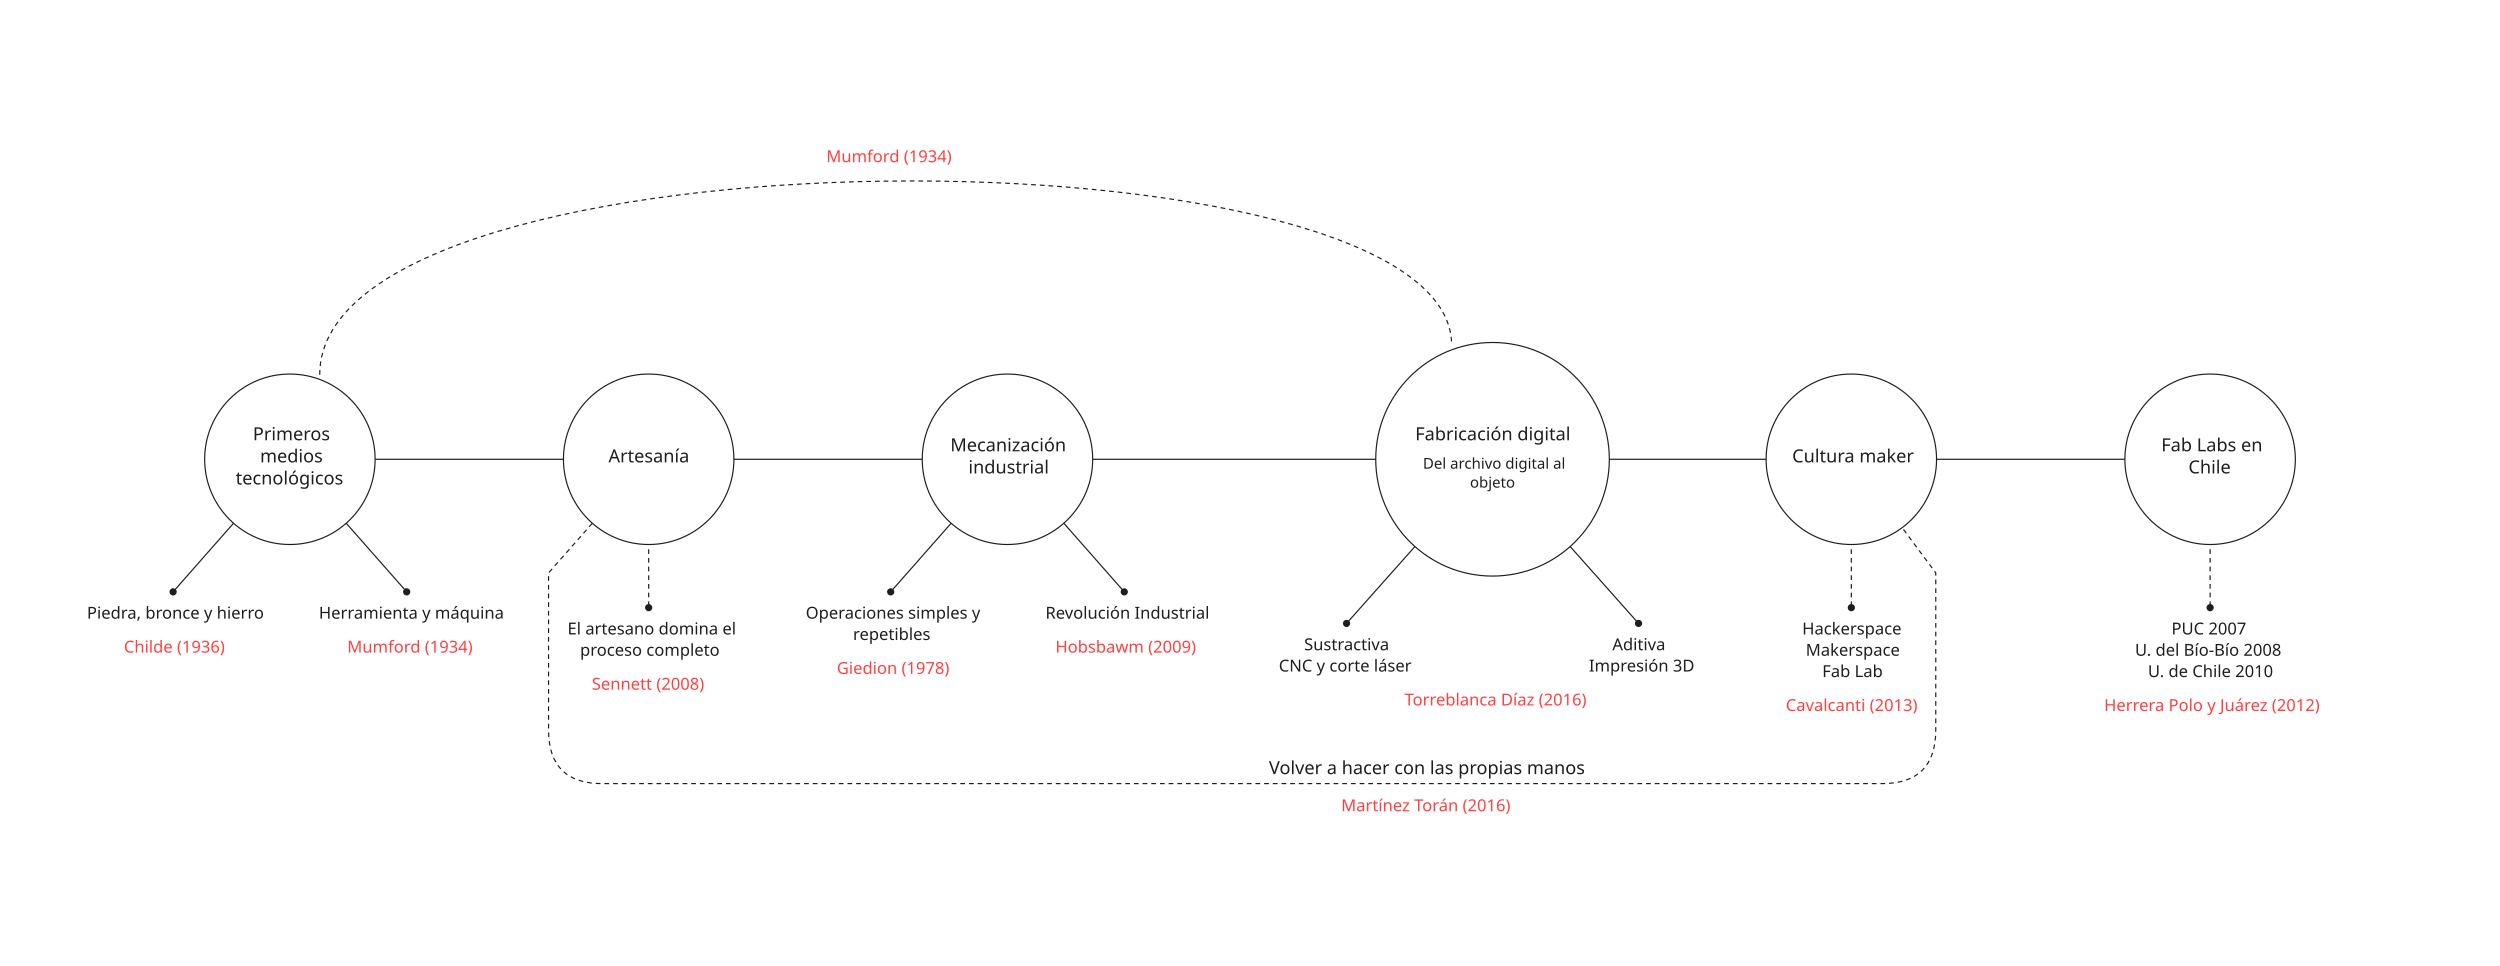
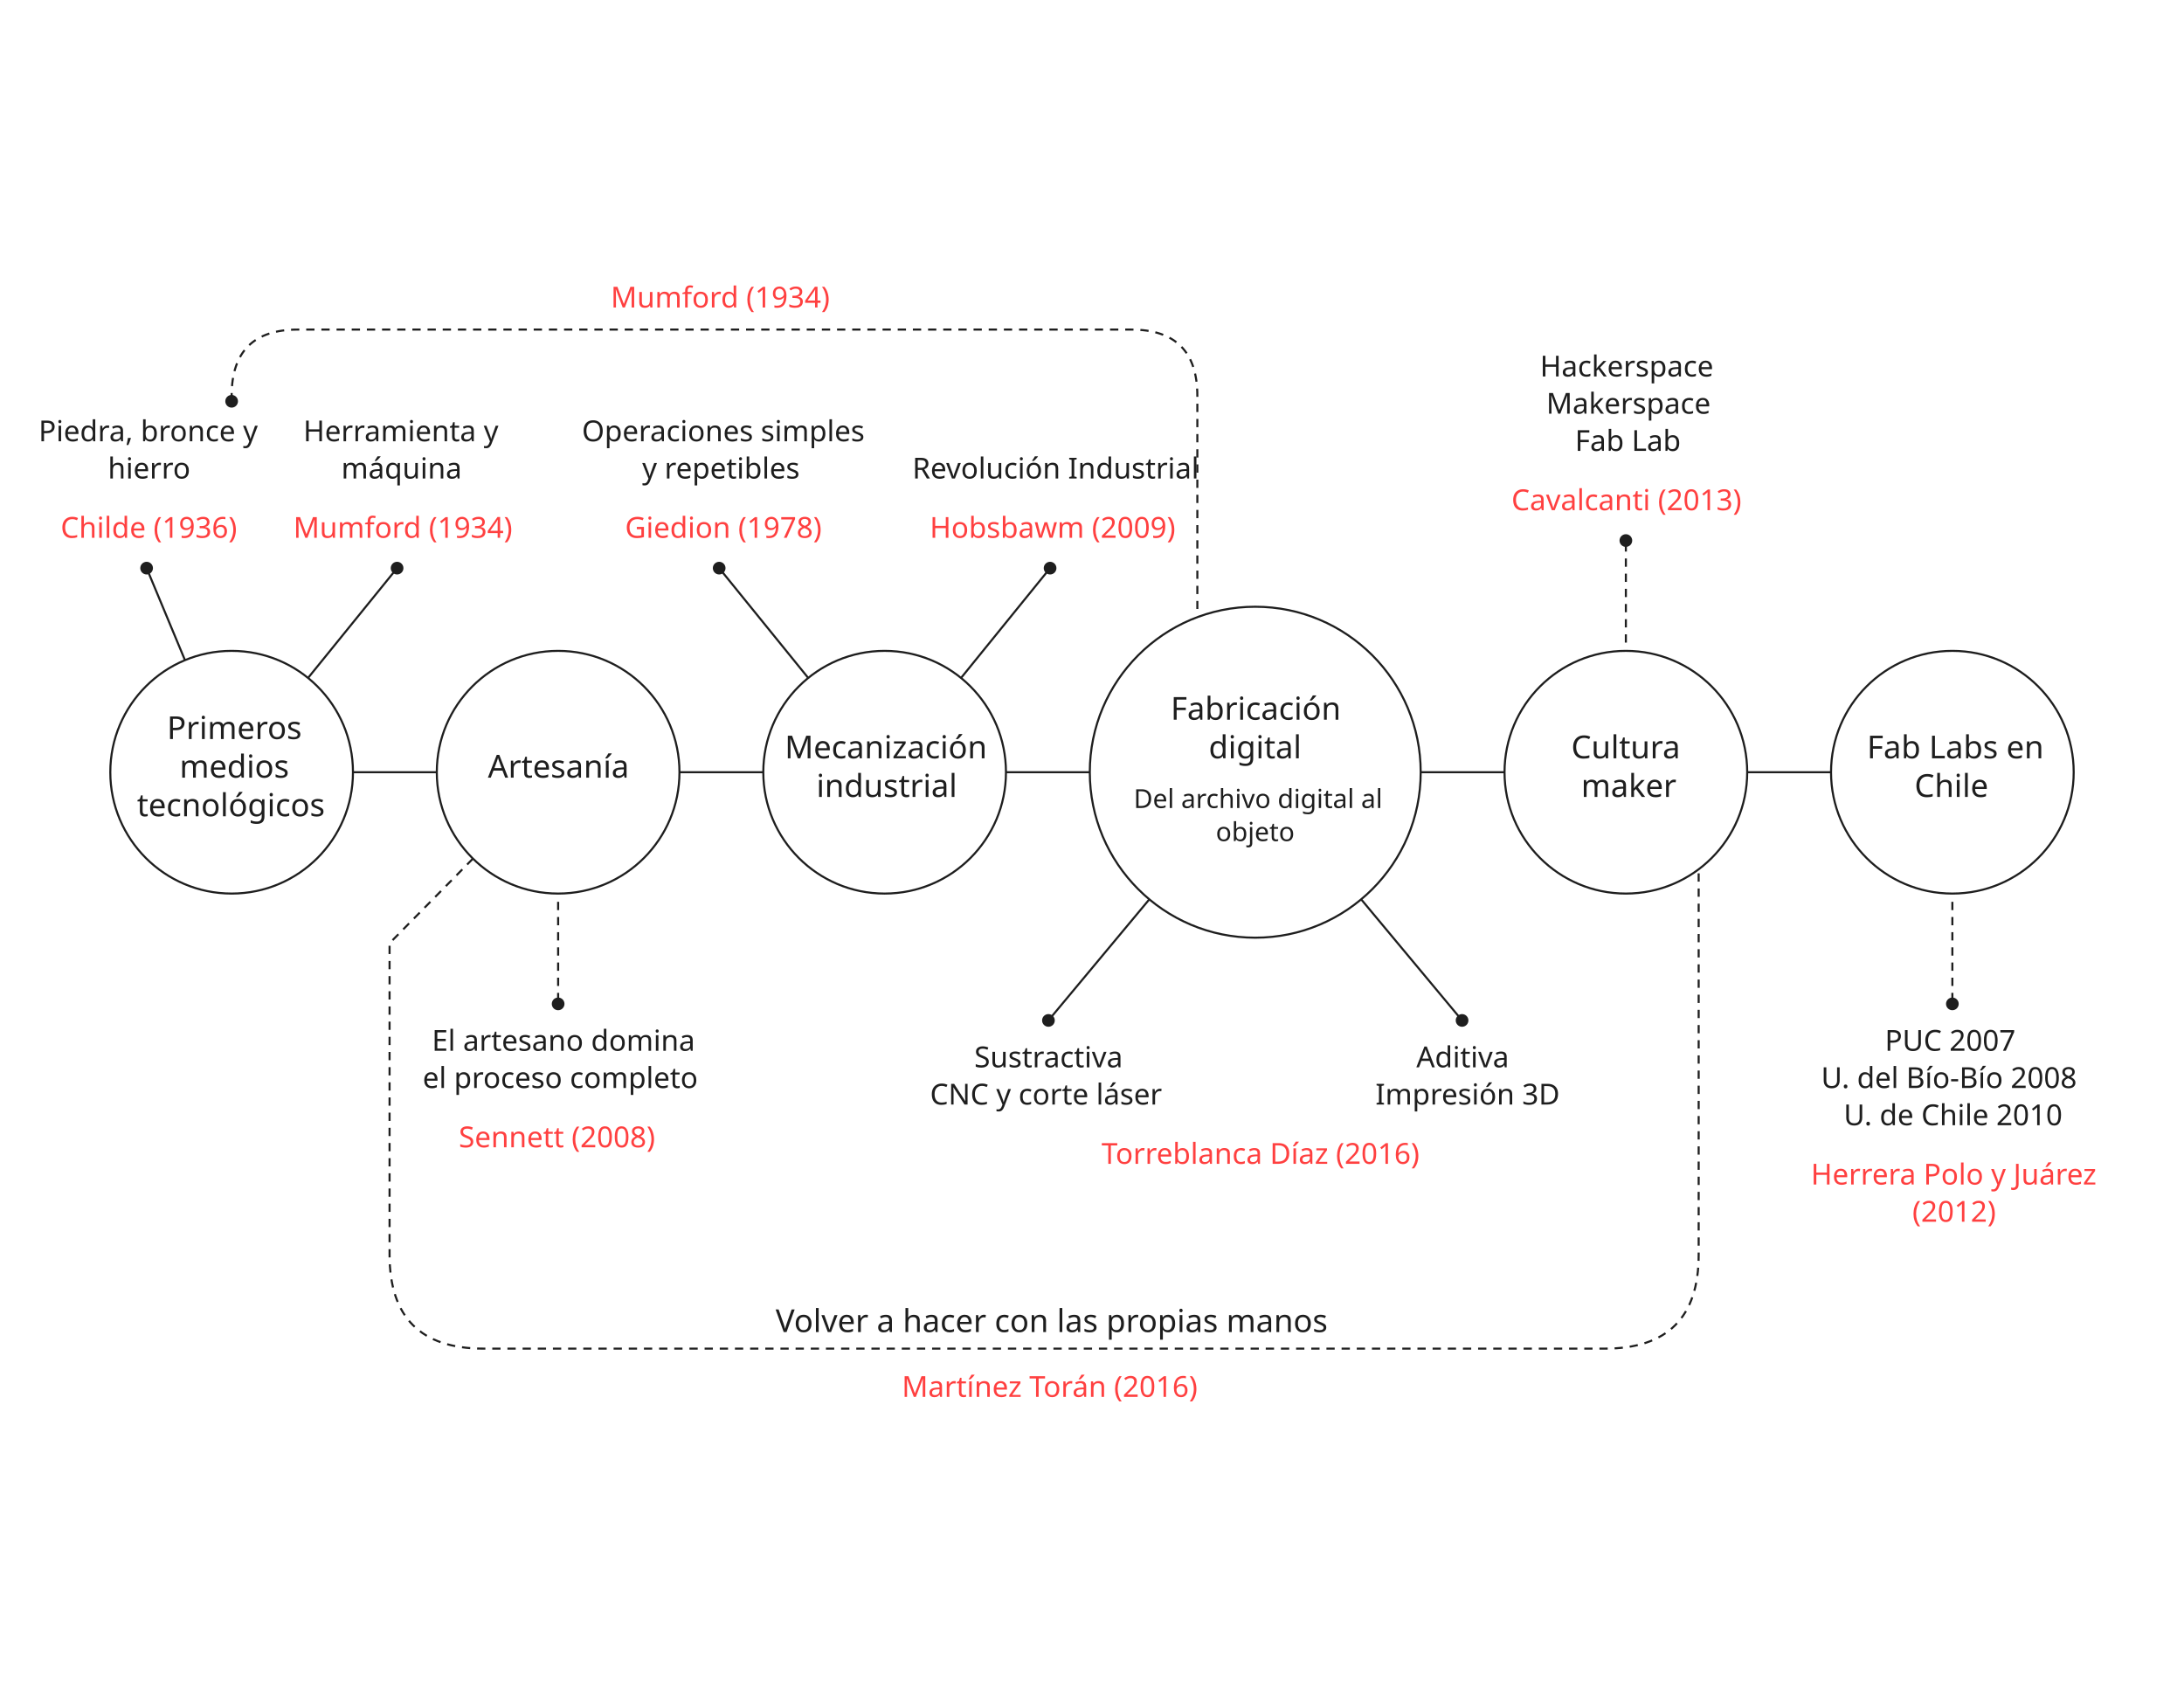
- <svg xmlns="http://www.w3.org/2000/svg" width="1584" height="612" viewBox="0 0 1584 612">
-   <g id="contenido" transform="translate(0 29)">
+ <svg xmlns="http://www.w3.org/2000/svg" width="792" height="612" viewBox="0 0 792 612">
+   <g id="contenido" transform="translate(0 -26)">
    <g id="eje">
-       <line x1="237.67" y1="262" x2="357" y2="262" fill="none" stroke="#1E1E1E" stroke-width="0.75" />
-       <line x1="465" y1="262" x2="584.33" y2="262" fill="none" stroke="#1E1E1E" stroke-width="0.75" />
-       <line x1="692.33" y1="262" x2="871.67" y2="262" fill="none" stroke="#1E1E1E" stroke-width="0.75" />
-       <line x1="1019.67" y1="262" x2="1119" y2="262" fill="none" stroke="#1E1E1E" stroke-width="0.75" />
-       <line x1="1227" y1="262" x2="1346.33" y2="262" fill="none" stroke="#1E1E1E" stroke-width="0.75" />
+       <line x1="128" y1="306" x2="158.4" y2="306" fill="none" stroke="#1E1E1E" stroke-width="0.75" />
+       <line x1="246.4" y1="306" x2="276.8" y2="306" fill="none" stroke="#1E1E1E" stroke-width="0.75" />
+       <line x1="364.8" y1="306" x2="395.2" y2="306" fill="none" stroke="#1E1E1E" stroke-width="0.75" />
+       <line x1="515.2" y1="306" x2="545.6" y2="306" fill="none" stroke="#1E1E1E" stroke-width="0.75" />
+       <line x1="633.6" y1="306" x2="664" y2="306" fill="none" stroke="#1E1E1E" stroke-width="0.75" />
    </g>
    <g id="nodo-1">
-       <circle cx="183.67" cy="262" r="54" fill="none" stroke="#1E1E1E" stroke-width="0.75" />
-       <text x="160.22" y="249.97" font-family="NeutrifStudio-SemiBold" font-size="11.5" fill="#1E1E1E">Primeros</text>
-       <text x="164.77" y="263.97" font-family="NeutrifStudio-SemiBold" font-size="11.5" fill="#1E1E1E">medios</text>
-       <text x="149.33" y="277.97" font-family="NeutrifStudio-SemiBold" font-size="11.5" fill="#1E1E1E">tecnológicos</text>
-       <line x1="147.97" y1="302.52" x2="109.67" y2="346" fill="none" stroke="#1E1E1E" stroke-width="0.75" />
-       <circle cx="109.67" cy="346" r="2.3" fill="#1E1E1E" />
-       <text x="55.09" y="363" font-family="NeutrifStudio-Regular" font-size="10.5" fill="#1E1E1E">Piedra, bronce y hierro</text>
-       <text x="78.47" y="384.5" font-family="NeutrifStudio-Regular" font-size="10.5" fill="#FF4040">Childe (1936)</text>
-       <line x1="219.36" y1="302.52" x2="257.67" y2="346" fill="none" stroke="#1E1E1E" stroke-width="0.75" />
-       <circle cx="257.67" cy="346" r="2.3" fill="#1E1E1E" />
-       <text x="202.05" y="363" font-family="NeutrifStudio-Regular" font-size="10.5" fill="#1E1E1E">Herramienta y máquina</text>
-       <text x="220.04" y="384.5" font-family="NeutrifStudio-Regular" font-size="10.5" fill="#FF4040">Mumford (1934)</text>
+       <circle cx="84" cy="306" r="44" fill="none" stroke="#1E1E1E" stroke-width="0.75" />
+       <text x="60.55" y="293.97" font-family="NeutrifStudio-SemiBold" font-size="11.5" fill="#1E1E1E">Primeros</text>
+       <text x="65.1" y="307.97" font-family="NeutrifStudio-SemiBold" font-size="11.5" fill="#1E1E1E">medios</text>
+       <text x="49.66" y="321.97" font-family="NeutrifStudio-SemiBold" font-size="11.5" fill="#1E1E1E">tecnológicos</text>
+       <line x1="67.08" y1="265.38" x2="53.17" y2="232" fill="none" stroke="#1E1E1E" stroke-width="0.75" />
+       <circle cx="53.17" cy="232" r="2.3" fill="#1E1E1E" />
+       <text x="14" y="186" font-family="NeutrifStudio-Regular" font-size="10.5" fill="#1E1E1E">Piedra, bronce y</text>
+       <text x="39.12" y="199.5" font-family="NeutrifStudio-Regular" font-size="10.5" fill="#1E1E1E">hierro</text>
+       <text x="21.98" y="221" font-family="NeutrifStudio-Regular" font-size="10.5" fill="#FF4040">Childe (1936)</text>
+       <line x1="111.71" y1="271.82" x2="144" y2="232" fill="none" stroke="#1E1E1E" stroke-width="0.75" />
+       <circle cx="144" cy="232" r="2.3" fill="#1E1E1E" />
+       <text x="109.99" y="186" font-family="NeutrifStudio-Regular" font-size="10.5" fill="#1E1E1E">Herramienta y</text>
+       <text x="123.75" y="199.5" font-family="NeutrifStudio-Regular" font-size="10.5" fill="#1E1E1E">máquina</text>
+       <text x="106.38" y="221" font-family="NeutrifStudio-Regular" font-size="10.5" fill="#FF4040">Mumford (1934)</text>
    </g>
    <g id="nodo-2">
-       <circle cx="411" cy="262" r="54" fill="none" stroke="#1E1E1E" stroke-width="0.75" />
-       <text x="385.53" y="263.97" font-family="NeutrifStudio-SemiBold" font-size="11.5" fill="#1E1E1E">Artesanía</text>
-       <line x1="411" y1="319" x2="411" y2="356" fill="none" stroke="#1E1E1E" stroke-width="0.75" stroke-dasharray="3 2.5" />
-       <circle cx="411" cy="356" r="2.3" fill="#1E1E1E" />
-       <text x="359.57" y="373" font-family="NeutrifStudio-Regular" font-size="10.5" fill="#1E1E1E">El artesano domina el</text>
-       <text x="367.52" y="386.5" font-family="NeutrifStudio-Regular" font-size="10.5" fill="#1E1E1E">proceso completo</text>
-       <text x="374.96" y="408" font-family="NeutrifStudio-Regular" font-size="10.5" fill="#FF4040">Sennett (2008)</text>
+       <circle cx="202.4" cy="306" r="44" fill="none" stroke="#1E1E1E" stroke-width="0.75" />
+       <text x="176.93" y="307.97" font-family="NeutrifStudio-SemiBold" font-size="11.5" fill="#1E1E1E">Artesanía</text>
+       <line x1="202.4" y1="353" x2="202.4" y2="390" fill="none" stroke="#1E1E1E" stroke-width="0.75" stroke-dasharray="3 2.5" />
+       <circle cx="202.4" cy="390" r="2.3" fill="#1E1E1E" />
+       <text x="156.62" y="407" font-family="NeutrifStudio-Regular" font-size="10.5" fill="#1E1E1E">El artesano domina</text>
+       <text x="153.27" y="420.5" font-family="NeutrifStudio-Regular" font-size="10.5" fill="#1E1E1E">el proceso completo</text>
+       <text x="166.36" y="442" font-family="NeutrifStudio-Regular" font-size="10.5" fill="#FF4040">Sennett (2008)</text>
    </g>
    <g id="nodo-3">
-       <circle cx="638.33" cy="262" r="54" fill="none" stroke="#1E1E1E" stroke-width="0.75" />
-       <text x="602.12" y="256.97" font-family="NeutrifStudio-SemiBold" font-size="11.5" fill="#1E1E1E">Mecanización</text>
-       <text x="613.58" y="270.97" font-family="NeutrifStudio-SemiBold" font-size="11.5" fill="#1E1E1E">industrial</text>
-       <line x1="602.64" y1="302.52" x2="564.33" y2="346" fill="none" stroke="#1E1E1E" stroke-width="0.75" />
-       <circle cx="564.33" cy="346" r="2.3" fill="#1E1E1E" />
-       <text x="510.5" y="363" font-family="NeutrifStudio-Regular" font-size="10.5" fill="#1E1E1E">Operaciones simples y</text>
-       <text x="540.46" y="376.5" font-family="NeutrifStudio-Regular" font-size="10.5" fill="#1E1E1E">repetibles</text>
-       <text x="530.19" y="398" font-family="NeutrifStudio-Regular" font-size="10.5" fill="#FF4040">Giedion (1978)</text>
-       <line x1="674.03" y1="302.52" x2="712.33" y2="346" fill="none" stroke="#1E1E1E" stroke-width="0.75" />
-       <circle cx="712.33" cy="346" r="2.3" fill="#1E1E1E" />
-       <text x="662.39" y="363" font-family="NeutrifStudio-Regular" font-size="10.5" fill="#1E1E1E">Revolución Industrial</text>
-       <text x="668.71" y="384.5" font-family="NeutrifStudio-Regular" font-size="10.5" fill="#FF4040">Hobsbawm (2009)</text>
+       <circle cx="320.8" cy="306" r="44" fill="none" stroke="#1E1E1E" stroke-width="0.75" />
+       <text x="284.59" y="300.97" font-family="NeutrifStudio-SemiBold" font-size="11.5" fill="#1E1E1E">Mecanización</text>
+       <text x="296.05" y="314.97" font-family="NeutrifStudio-SemiBold" font-size="11.5" fill="#1E1E1E">industrial</text>
+       <line x1="293.09" y1="271.82" x2="260.8" y2="232" fill="none" stroke="#1E1E1E" stroke-width="0.75" />
+       <circle cx="260.8" cy="232" r="2.3" fill="#1E1E1E" />
+       <text x="211.01" y="186" font-family="NeutrifStudio-Regular" font-size="10.5" fill="#1E1E1E">Operaciones simples</text>
+       <text x="232.88" y="199.5" font-family="NeutrifStudio-Regular" font-size="10.5" fill="#1E1E1E">y repetibles</text>
+       <text x="226.66" y="221" font-family="NeutrifStudio-Regular" font-size="10.5" fill="#FF4040">Giedion (1978)</text>
+       <line x1="348.51" y1="271.82" x2="380.8" y2="232" fill="none" stroke="#1E1E1E" stroke-width="0.75" />
+       <circle cx="380.8" cy="232" r="2.3" fill="#1E1E1E" />
+       <text x="330.86" y="199.5" font-family="NeutrifStudio-Regular" font-size="10.5" fill="#1E1E1E">Revolución Industrial</text>
+       <text x="337.17" y="221" font-family="NeutrifStudio-Regular" font-size="10.5" fill="#FF4040">Hobsbawm (2009)</text>
    </g>
    <g id="nodo-4">
-       <circle cx="945.67" cy="262" r="74" fill="none" stroke="#1E1E1E" stroke-width="0.75" />
-       <text x="896.68" y="249.97" font-family="NeutrifStudio-SemiBold" font-size="11.5" fill="#1E1E1E">Fabricación digital</text>
-       <text x="901.56" y="267.97" font-family="NeutrifStudio-Regular" font-size="9.5" fill="#1E1E1E">Del archivo digital al</text>
-       <text x="931.36" y="279.97" font-family="NeutrifStudio-Regular" font-size="9.5" fill="#1E1E1E">objeto</text>
-       <line x1="896.49" y1="317.29" x2="853.17" y2="366" fill="none" stroke="#1E1E1E" stroke-width="0.75" />
-       <circle cx="853.17" cy="366" r="2.3" fill="#1E1E1E" />
-       <text x="826.28" y="383" font-family="NeutrifStudio-Regular" font-size="10.5" fill="#1E1E1E">Sustractiva</text>
-       <text x="810.24" y="396.5" font-family="NeutrifStudio-Regular" font-size="10.5" fill="#1E1E1E">CNC y corte láser</text>
-       <line x1="994.85" y1="317.29" x2="1038.17" y2="366" fill="none" stroke="#1E1E1E" stroke-width="0.75" />
-       <circle cx="1038.17" cy="366" r="2.3" fill="#1E1E1E" />
-       <text x="1021.59" y="383" font-family="NeutrifStudio-Regular" font-size="10.5" fill="#1E1E1E">Aditiva</text>
-       <text x="1006.74" y="396.5" font-family="NeutrifStudio-Regular" font-size="10.5" fill="#1E1E1E">Impresión 3D</text>
-       <text x="889.92" y="418" font-family="NeutrifStudio-Regular" font-size="10.5" fill="#FF4040">Torreblanca Díaz (2016)</text>
+       <circle cx="455.2" cy="306" r="60" fill="none" stroke="#1E1E1E" stroke-width="0.75" />
+       <text x="424.54" y="286.97" font-family="NeutrifStudio-SemiBold" font-size="11.5" fill="#1E1E1E">Fabricación</text>
+       <text x="438.32" y="300.97" font-family="NeutrifStudio-SemiBold" font-size="11.5" fill="#1E1E1E">digital</text>
+       <text x="411.1" y="318.97" font-family="NeutrifStudio-Regular" font-size="9.5" fill="#1E1E1E">Del archivo digital al</text>
+       <text x="440.89" y="330.97" font-family="NeutrifStudio-Regular" font-size="9.5" fill="#1E1E1E">objeto</text>
+       <line x1="416.79" y1="352.09" x2="380.2" y2="396" fill="none" stroke="#1E1E1E" stroke-width="0.75" />
+       <circle cx="380.2" cy="396" r="2.3" fill="#1E1E1E" />
+       <text x="353.31" y="413" font-family="NeutrifStudio-Regular" font-size="10.5" fill="#1E1E1E">Sustractiva</text>
+       <text x="337.27" y="426.5" font-family="NeutrifStudio-Regular" font-size="10.5" fill="#1E1E1E">CNC y corte láser</text>
+       <line x1="493.61" y1="352.09" x2="530.2" y2="396" fill="none" stroke="#1E1E1E" stroke-width="0.75" />
+       <circle cx="530.2" cy="396" r="2.3" fill="#1E1E1E" />
+       <text x="513.62" y="413" font-family="NeutrifStudio-Regular" font-size="10.5" fill="#1E1E1E">Aditiva</text>
+       <text x="498.77" y="426.5" font-family="NeutrifStudio-Regular" font-size="10.5" fill="#1E1E1E">Impresión 3D</text>
+       <text x="399.45" y="448" font-family="NeutrifStudio-Regular" font-size="10.5" fill="#FF4040">Torreblanca Díaz (2016)</text>
    </g>
    <g id="nodo-5">
-       <circle cx="1173" cy="262" r="54" fill="none" stroke="#1E1E1E" stroke-width="0.75" />
-       <text x="1135.51" y="263.97" font-family="NeutrifStudio-SemiBold" font-size="11.5" fill="#1E1E1E">Cultura maker</text>
-       <line x1="1173" y1="319" x2="1173" y2="356" fill="none" stroke="#1E1E1E" stroke-width="0.75" stroke-dasharray="3 2.5" />
-       <circle cx="1173" cy="356" r="2.3" fill="#1E1E1E" />
-       <text x="1141.86" y="373" font-family="NeutrifStudio-Regular" font-size="10.5" fill="#1E1E1E">Hackerspace</text>
-       <text x="1144.13" y="386.5" font-family="NeutrifStudio-Regular" font-size="10.5" fill="#1E1E1E">Makerspace</text>
-       <text x="1154.55" y="400" font-family="NeutrifStudio-Regular" font-size="10.5" fill="#1E1E1E">Fab Lab</text>
-       <text x="1131.5" y="421.5" font-family="NeutrifStudio-Regular" font-size="10.5" fill="#FF4040">Cavalcanti (2013)</text>
+       <circle cx="589.6" cy="306" r="44" fill="none" stroke="#1E1E1E" stroke-width="0.75" />
+       <text x="569.78" y="300.97" font-family="NeutrifStudio-SemiBold" font-size="11.5" fill="#1E1E1E">Cultura</text>
+       <text x="573.37" y="314.97" font-family="NeutrifStudio-SemiBold" font-size="11.5" fill="#1E1E1E">maker</text>
+       <line x1="589.6" y1="259" x2="589.6" y2="222" fill="none" stroke="#1E1E1E" stroke-width="0.75" stroke-dasharray="3 2.5" />
+       <circle cx="589.6" cy="222" r="2.3" fill="#1E1E1E" />
+       <text x="558.46" y="162.5" font-family="NeutrifStudio-Regular" font-size="10.5" fill="#1E1E1E">Hackerspace</text>
+       <text x="560.73" y="176" font-family="NeutrifStudio-Regular" font-size="10.5" fill="#1E1E1E">Makerspace</text>
+       <text x="571.15" y="189.5" font-family="NeutrifStudio-Regular" font-size="10.5" fill="#1E1E1E">Fab Lab</text>
+       <text x="548.1" y="211" font-family="NeutrifStudio-Regular" font-size="10.5" fill="#FF4040">Cavalcanti (2013)</text>
    </g>
    <g id="nodo-6">
-       <circle cx="1400.33" cy="262" r="54" fill="none" stroke="#1E1E1E" stroke-width="0.75" />
-       <text x="1369.38" y="256.97" font-family="NeutrifStudio-SemiBold" font-size="11.5" fill="#1E1E1E">Fab Labs en</text>
-       <text x="1386.59" y="270.97" font-family="NeutrifStudio-SemiBold" font-size="11.5" fill="#1E1E1E">Chile</text>
-       <line x1="1400.33" y1="319" x2="1400.33" y2="356" fill="none" stroke="#1E1E1E" stroke-width="0.75" stroke-dasharray="3 2.5" />
-       <circle cx="1400.33" cy="356" r="2.3" fill="#1E1E1E" />
-       <text x="1375.85" y="373" font-family="NeutrifStudio-Regular" font-size="10.5" fill="#1E1E1E">PUC 2007</text>
-       <text x="1352.74" y="386.5" font-family="NeutrifStudio-Regular" font-size="10.5" fill="#1E1E1E">U. del Bío-Bío 2008</text>
-       <text x="1360.92" y="400" font-family="NeutrifStudio-Regular" font-size="10.5" fill="#1E1E1E">U. de Chile 2010</text>
-       <text x="1333.17" y="421.5" font-family="NeutrifStudio-Regular" font-size="10.5" fill="#FF4040">Herrera Polo y Juárez (2012)</text>
+       <circle cx="708" cy="306" r="44" fill="none" stroke="#1E1E1E" stroke-width="0.75" />
+       <text x="677.04" y="300.97" font-family="NeutrifStudio-SemiBold" font-size="11.5" fill="#1E1E1E">Fab Labs en</text>
+       <text x="694.26" y="314.97" font-family="NeutrifStudio-SemiBold" font-size="11.5" fill="#1E1E1E">Chile</text>
+       <line x1="708" y1="353" x2="708" y2="390" fill="none" stroke="#1E1E1E" stroke-width="0.75" stroke-dasharray="3 2.5" />
+       <circle cx="708" cy="390" r="2.3" fill="#1E1E1E" />
+       <text x="683.52" y="407" font-family="NeutrifStudio-Regular" font-size="10.5" fill="#1E1E1E">PUC 2007</text>
+       <text x="660.41" y="420.5" font-family="NeutrifStudio-Regular" font-size="10.5" fill="#1E1E1E">U. del Bío-Bío 2008</text>
+       <text x="668.59" y="434" font-family="NeutrifStudio-Regular" font-size="10.5" fill="#1E1E1E">U. de Chile 2010</text>
+       <text x="656.7" y="455.5" font-family="NeutrifStudio-Regular" font-size="10.5" fill="#FF4040">Herrera Polo y Juárez</text>
+       <text x="693.48" y="469" font-family="NeutrifStudio-Regular" font-size="10.5" fill="#FF4040">(2012)</text>
    </g>
    <g id="arco-1">
-       <path d="M202.57,208.42 C202.57,48 919.77,48 919.77,189.68" fill="none" stroke="#1E1E1E" stroke-width="0.75" stroke-dasharray="3 2.5" />
-       <text x="523.54" y="73.76" font-family="NeutrifStudio-Regular" font-size="10.5" fill="#FF4040">Mumford (1934)</text>
+       <path d="M84,171.5 L84,169.5 Q84,145.5 108,145.5 L410.2,145.5 Q434.2,145.5 434.2,169.5 L434.2,246.8" fill="none" stroke="#1E1E1E" stroke-width="0.75" stroke-dasharray="3 2.5" />
+       <circle cx="84" cy="171.5" r="2.3" fill="#1E1E1E" />
+       <text x="221.48" y="137.5" font-family="NeutrifStudio-Regular" font-size="10.5" fill="#FF4040">Mumford (1934)</text>
    </g>
    <g id="arco-2">
-       <path d="M375.3,302.52 L347.57,334 L347.57,433.5 Q347.57,467.5 381.57,467.5 L1192.5,467.5 Q1226.5,467.5 1226.5,433.5 L1226.5,334 L1205.21,305.34" fill="none" stroke="#1E1E1E" stroke-width="0.75" stroke-dasharray="3 2.5" />
-       <text x="804" y="461.5" font-family="NeutrifStudio-SemiBold" font-size="11.5" fill="#1E1E1E">Volver a hacer con las propias manos</text>
-       <text x="849.77" y="485" font-family="NeutrifStudio-Regular" font-size="10.5" fill="#FF4040">Martínez Torán (2016)</text>
+       <path d="M171.51,337.33 L141.27,368 L141.27,481 Q141.27,515 175.27,515 L582,515 Q616,515 616,481 L616,341.2" fill="none" stroke="#1E1E1E" stroke-width="0.75" stroke-dasharray="3 2.5" />
+       <text x="281.27" y="509" font-family="NeutrifStudio-SemiBold" font-size="11.5" fill="#1E1E1E">Volver a hacer con las propias manos</text>
+       <text x="327.04" y="532.5" font-family="NeutrifStudio-Regular" font-size="10.5" fill="#FF4040">Martínez Torán (2016)</text>
    </g>
  </g>
</svg>
